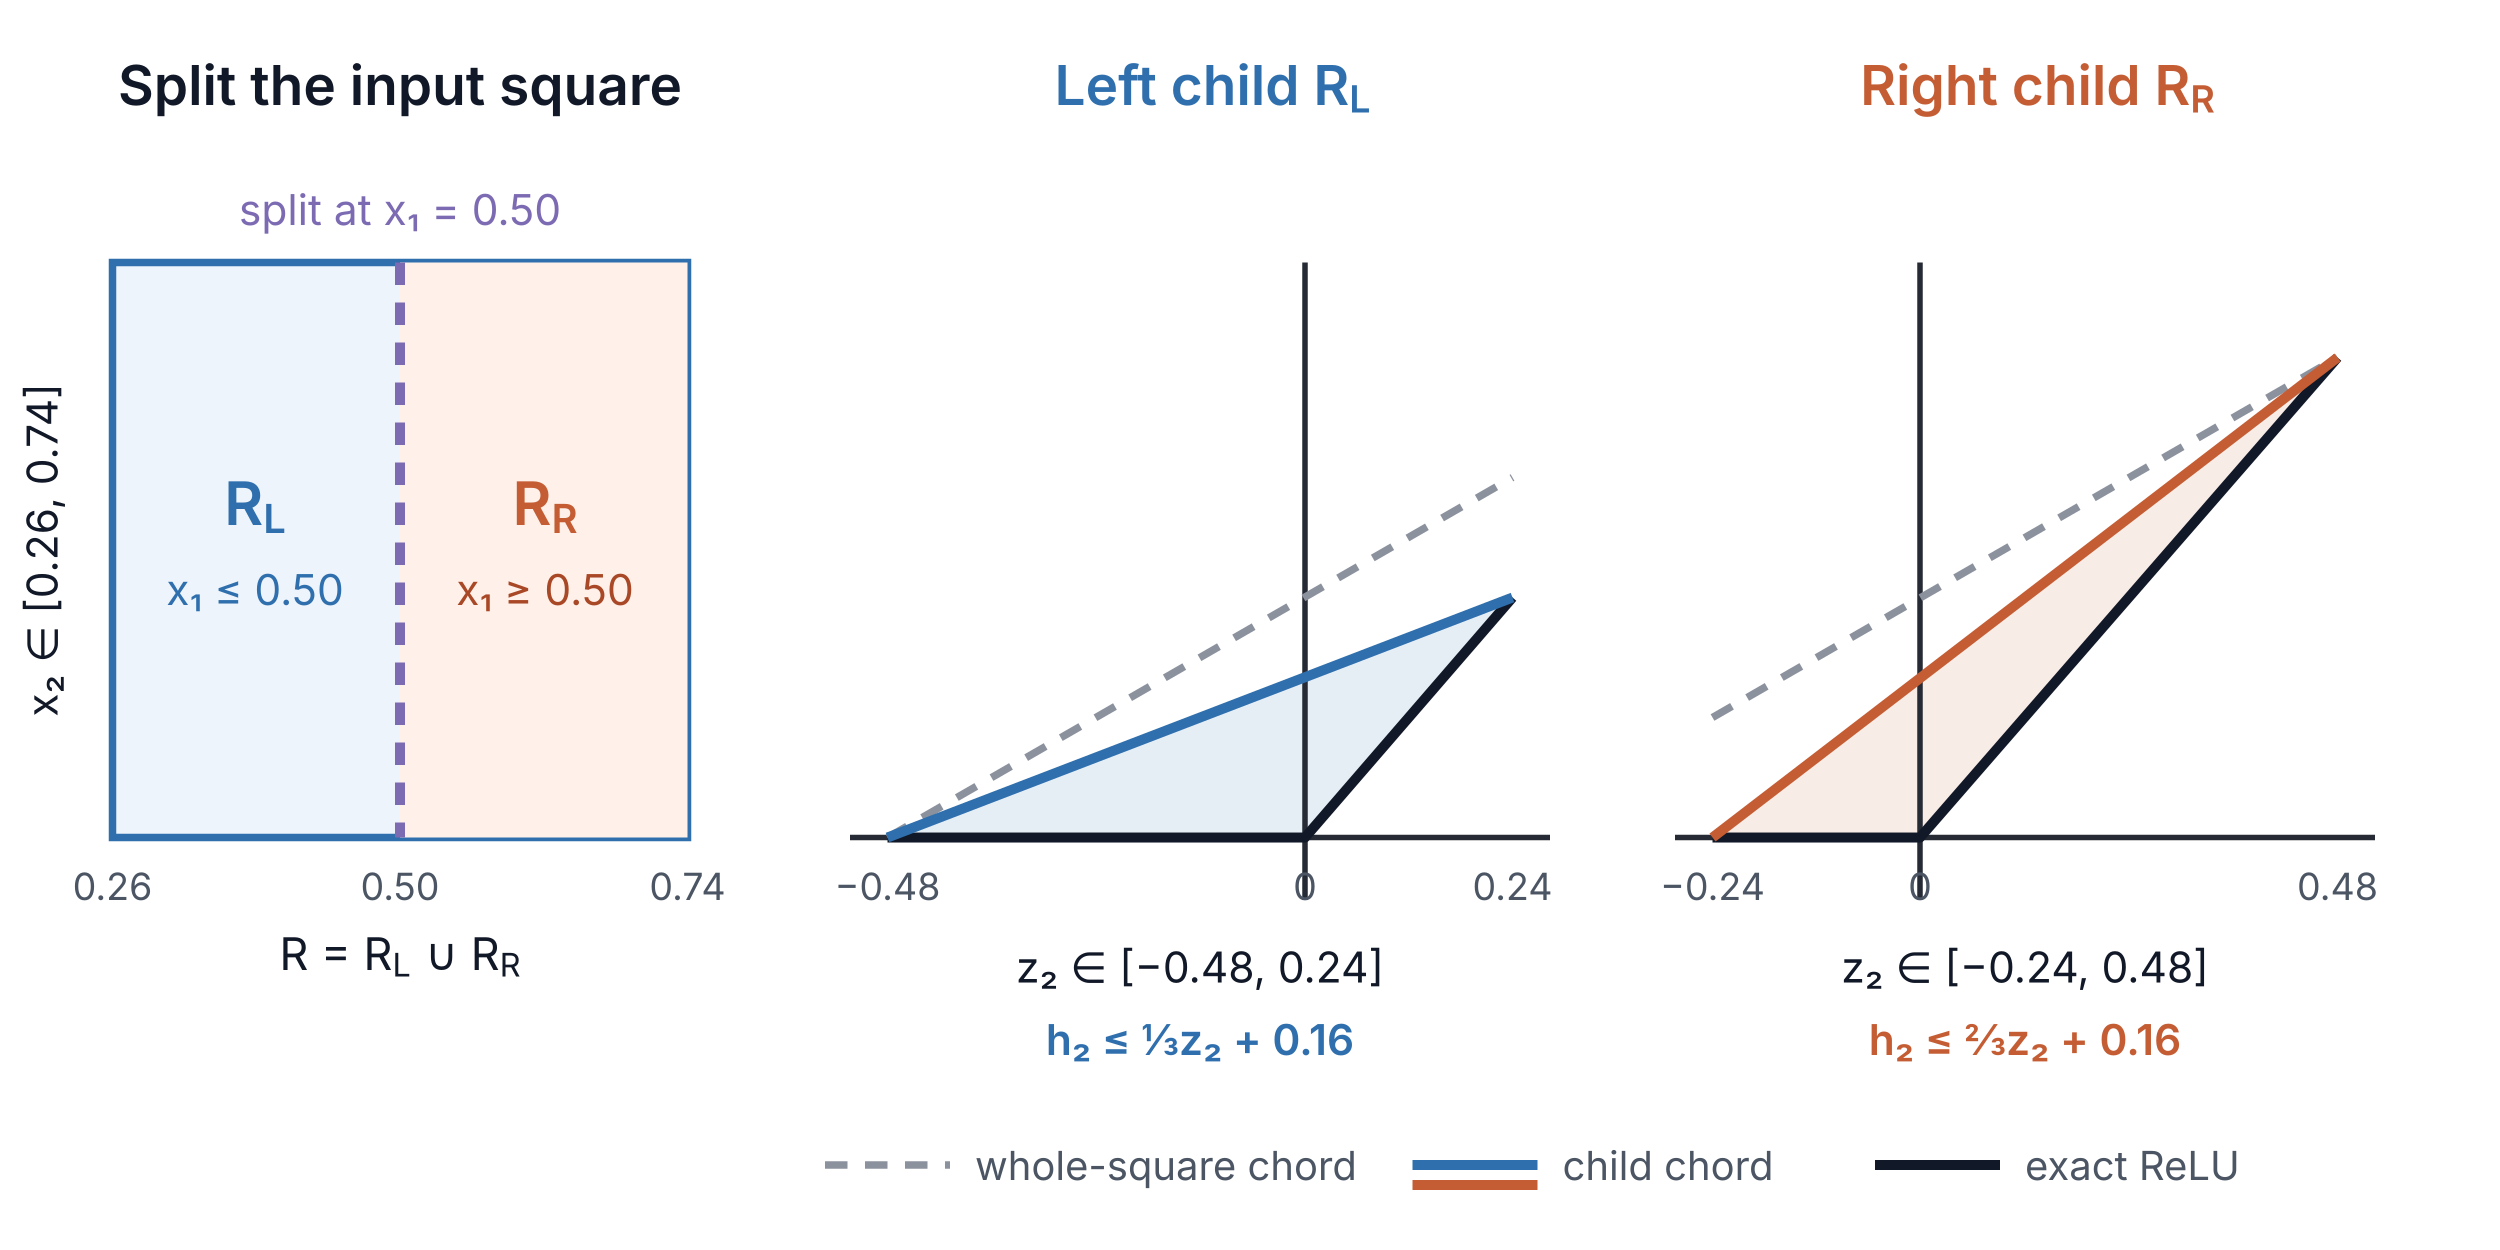
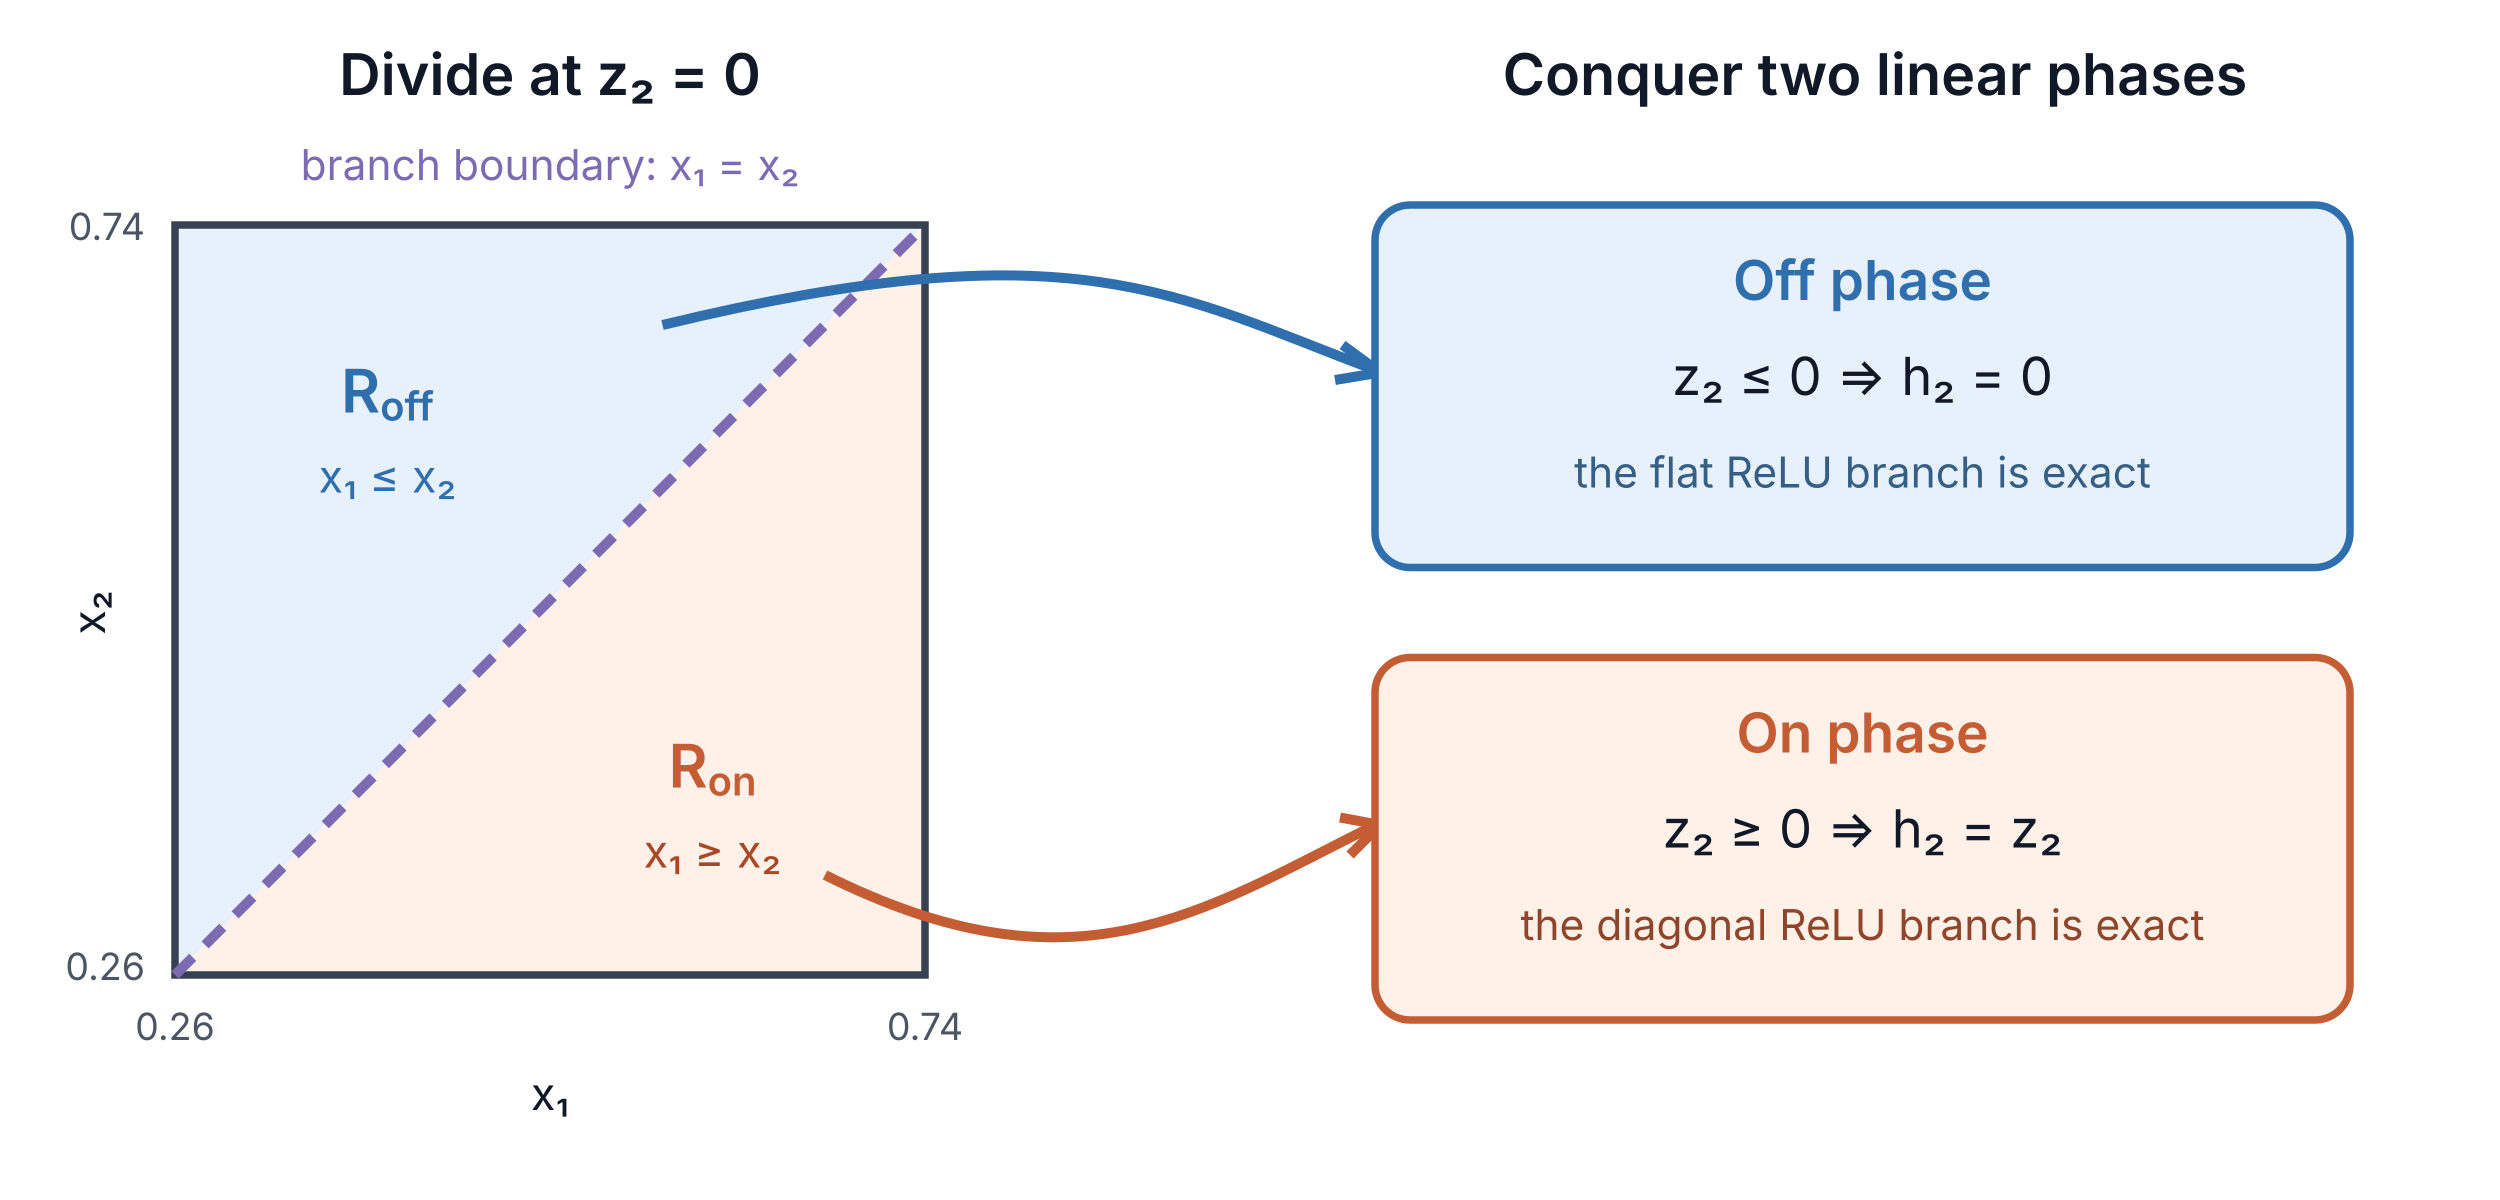
- <svg xmlns="http://www.w3.org/2000/svg" viewBox="0 0 1000 500" role="img" aria-labelledby="title desc">
-   <rect width="1000" height="500" fill="#ffffff" />
+ <svg xmlns="http://www.w3.org/2000/svg" viewBox="0 0 1000 480" role="img" aria-labelledby="title desc">
+   <rect width="1000" height="480" fill="#ffffff" />
  <g font-family="-apple-system, BlinkMacSystemFont, 'Segoe UI', sans-serif" fill="#111827">
-     <text x="160" y="42" text-anchor="middle" font-size="22" font-weight="600">Split the input square</text>
-     <text x="485" y="42" text-anchor="middle" font-size="22" font-weight="600" fill="#2f6fad">Left child R<tspan baseline-shift="sub" font-size="15">L</tspan>
+     <text x="220" y="38" text-anchor="middle" font-size="23" font-weight="600">Divide at z₂ = 0</text>
+     <text x="750" y="38" text-anchor="middle" font-size="23" font-weight="600">Conquer two linear phases</text>
+   </g>
+   <polygon points="70,90 370,90 70,390" fill="#e7f1fb" />
+   <polygon points="70,390 370,90 370,390" fill="#fff0e8" />
+   <rect x="70" y="90" width="300" height="300" fill="none" stroke="#374151" stroke-width="3" />
+   <line x1="70" y1="390" x2="370" y2="90" stroke="#7c6bb3" stroke-width="4" stroke-dasharray="10 7" />
+   <g font-family="-apple-system, BlinkMacSystemFont, 'Segoe UI', sans-serif" text-anchor="middle">
+     <text x="155" y="165" font-size="24" font-weight="600" fill="#2f6fad">R<tspan baseline-shift="sub" font-size="16">off</tspan>
    </text>
-     <text x="815" y="42" text-anchor="middle" font-size="22" font-weight="600" fill="#c45d34">Right child R<tspan baseline-shift="sub" font-size="15">R</tspan>
+     <text x="155" y="197" font-size="18" fill="#2f6fad">x₁ ≤ x₂</text>
+     <text x="285" y="315" font-size="24" font-weight="600" fill="#c45d34">R<tspan baseline-shift="sub" font-size="16">on</tspan>
    </text>
+     <text x="285" y="347" font-size="18" fill="#a94826">x₁ ≥ x₂</text>
+     <text x="220" y="72" font-size="17" fill="#7c6bb3">branch boundary: x₁ = x₂</text>
+     <text x="70" y="416" font-size="15" fill="#4b5563">0.26</text>
+     <text x="370" y="416" font-size="15" fill="#4b5563">0.74</text>
+     <text x="220" y="444" font-size="18" fill="#111827">x₁</text>
  </g>
-   <rect x="45" y="105" width="230" height="230" fill="#eef4fb" stroke="#2f6fad" stroke-width="3" />
-   <rect x="160" y="105" width="115" height="230" fill="#fff1e9" />
-   <line x1="160" y1="105" x2="160" y2="335" stroke="#7c6bb3" stroke-width="4" stroke-dasharray="9 7" />
+   <text x="42" y="245" text-anchor="middle" transform="rotate(-90 42 245)" font-family="-apple-system, BlinkMacSystemFont, 'Segoe UI', sans-serif" font-size="18" fill="#111827">x₂</text>
+   <text x="58" y="392" text-anchor="end" font-family="-apple-system, BlinkMacSystemFont, 'Segoe UI', sans-serif" font-size="15" fill="#4b5563">0.26</text>
+   <text x="58" y="96" text-anchor="end" font-family="-apple-system, BlinkMacSystemFont, 'Segoe UI', sans-serif" font-size="15" fill="#4b5563">0.74</text>
+   <g fill="none" stroke-width="4">
+     <path d="M 265 130 C 430 90, 470 118, 550 148" stroke="#2f6fad" />
+     <path d="M 330 350 C 430 400, 480 365, 550 330" stroke="#c45d34" />
+   </g>
+   <path d="M 537 138 L 552 149 L 534 152" fill="none" stroke="#2f6fad" stroke-width="4" />
+   <path d="M 536 327 L 552 330 L 540 342" fill="none" stroke="#c45d34" stroke-width="4" />
+   <rect x="550" y="82" width="390" height="145" rx="14" fill="#e7f1fb" stroke="#2f6fad" stroke-width="3" />
+   <rect x="550" y="263" width="390" height="145" rx="14" fill="#fff0e8" stroke="#c45d34" stroke-width="3" />
  <g font-family="-apple-system, BlinkMacSystemFont, 'Segoe UI', sans-serif" text-anchor="middle">
-     <text x="102" y="210" font-size="24" font-weight="600" fill="#2f6fad">R<tspan baseline-shift="sub" font-size="16">L</tspan>
-     </text>
-     <text x="102" y="242" font-size="17" fill="#2f6fad">x₁ ≤ 0.50</text>
-     <text x="218" y="210" font-size="24" font-weight="600" fill="#c45d34">R<tspan baseline-shift="sub" font-size="16">R</tspan>
-     </text>
-     <text x="218" y="242" font-size="17" fill="#a94826">x₁ ≥ 0.50</text>
-     <text x="160" y="90" font-size="17" fill="#7c6bb3">split at x₁ = 0.50</text>
-     <text x="45" y="360" font-size="15" fill="#4b5563">0.26</text>
-     <text x="160" y="360" font-size="15" fill="#4b5563">0.50</text>
-     <text x="275" y="360" font-size="15" fill="#4b5563">0.74</text>
-     <text x="160" y="388" font-size="18" fill="#111827">R = R<tspan baseline-shift="sub" font-size="13">L</tspan> ∪ R<tspan baseline-shift="sub" font-size="13">R</tspan>
-     </text>
-   </g>
-   <text x="23" y="220" text-anchor="middle" transform="rotate(-90 23 220)" font-family="-apple-system, BlinkMacSystemFont, 'Segoe UI', sans-serif" font-size="17" fill="#111827">x₂ ∈ [0.26, 0.74]</text>
-   <polygon points="355,335 522,335 605,239" fill="#2f6fad" fill-opacity="0.12" />
-   <g stroke="#252a34" stroke-width="2.2" fill="none">
-     <line x1="340" y1="335" x2="620" y2="335" />
-     <line x1="522" y1="360" x2="522" y2="105" />
-   </g>
-   <polyline points="355,335 522,335 605,239" fill="none" stroke="#111827" stroke-width="4" stroke-linejoin="round" />
-   <line x1="355" y1="335" x2="605" y2="191" stroke="#8b929e" stroke-width="3" stroke-dasharray="9 7" />
-   <line x1="355" y1="335" x2="605" y2="239" stroke="#2f6fad" stroke-width="4" />
-   <g font-family="-apple-system, BlinkMacSystemFont, 'Segoe UI', sans-serif" text-anchor="middle">
-     <text x="355" y="360" font-size="15" fill="#4b5563">−0.48</text>
-     <text x="522" y="360" font-size="15" fill="#4b5563">0</text>
-     <text x="605" y="360" font-size="15" fill="#4b5563">0.24</text>
-     <text x="480" y="393" font-size="17" fill="#111827">z₂ ∈ [−0.48, 0.24]</text>
-     <text x="480" y="422" font-size="17" font-weight="600" fill="#2f6fad">h₂ ≤ ⅓z₂ + 0.16</text>
-   </g>
-   <polygon points="685,335 768,335 935,143" fill="#c45d34" fill-opacity="0.12" />
-   <g stroke="#252a34" stroke-width="2.2" fill="none">
-     <line x1="670" y1="335" x2="950" y2="335" />
-     <line x1="768" y1="360" x2="768" y2="105" />
-   </g>
-   <polyline points="685,335 768,335 935,143" fill="none" stroke="#111827" stroke-width="4" stroke-linejoin="round" />
-   <line x1="685" y1="287" x2="935" y2="143" stroke="#8b929e" stroke-width="3" stroke-dasharray="9 7" />
-   <line x1="685" y1="335" x2="935" y2="143" stroke="#c45d34" stroke-width="4" />
-   <g font-family="-apple-system, BlinkMacSystemFont, 'Segoe UI', sans-serif" text-anchor="middle">
-     <text x="685" y="360" font-size="15" fill="#4b5563">−0.24</text>
-     <text x="768" y="360" font-size="15" fill="#4b5563">0</text>
-     <text x="935" y="360" font-size="15" fill="#4b5563">0.48</text>
-     <text x="810" y="393" font-size="17" fill="#111827">z₂ ∈ [−0.24, 0.48]</text>
-     <text x="810" y="422" font-size="17" font-weight="600" fill="#c45d34">h₂ ≤ ⅔z₂ + 0.16</text>
-   </g>
-   <g font-family="-apple-system, BlinkMacSystemFont, 'Segoe UI', sans-serif" font-size="16" fill="#4b5563">
-     <line x1="330" y1="466" x2="380" y2="466" stroke="#8b929e" stroke-width="3" stroke-dasharray="9 7" />
-     <text x="390" y="472">whole-square chord</text>
-     <line x1="565" y1="466" x2="615" y2="466" stroke="#2f6fad" stroke-width="4" />
-     <line x1="565" y1="474" x2="615" y2="474" stroke="#c45d34" stroke-width="4" />
-     <text x="625" y="472">child chord</text>
-     <line x1="750" y1="466" x2="800" y2="466" stroke="#111827" stroke-width="4" />
-     <text x="810" y="472">exact ReLU</text>
+     <text x="745" y="120" font-size="22" font-weight="600" fill="#2f6fad">Off phase</text>
+     <text x="745" y="158" font-size="21" fill="#111827">z₂ ≤ 0  ⇒  h₂ = 0</text>
+     <text x="745" y="195" font-size="17" fill="#355f84">the flat ReLU branch is exact</text>
+     <text x="745" y="301" font-size="22" font-weight="600" fill="#c45d34">On phase</text>
+     <text x="745" y="339" font-size="21" fill="#111827">z₂ ≥ 0  ⇒  h₂ = z₂</text>
+     <text x="745" y="376" font-size="17" fill="#8f4529">the diagonal ReLU branch is exact</text>
  </g>
</svg>
